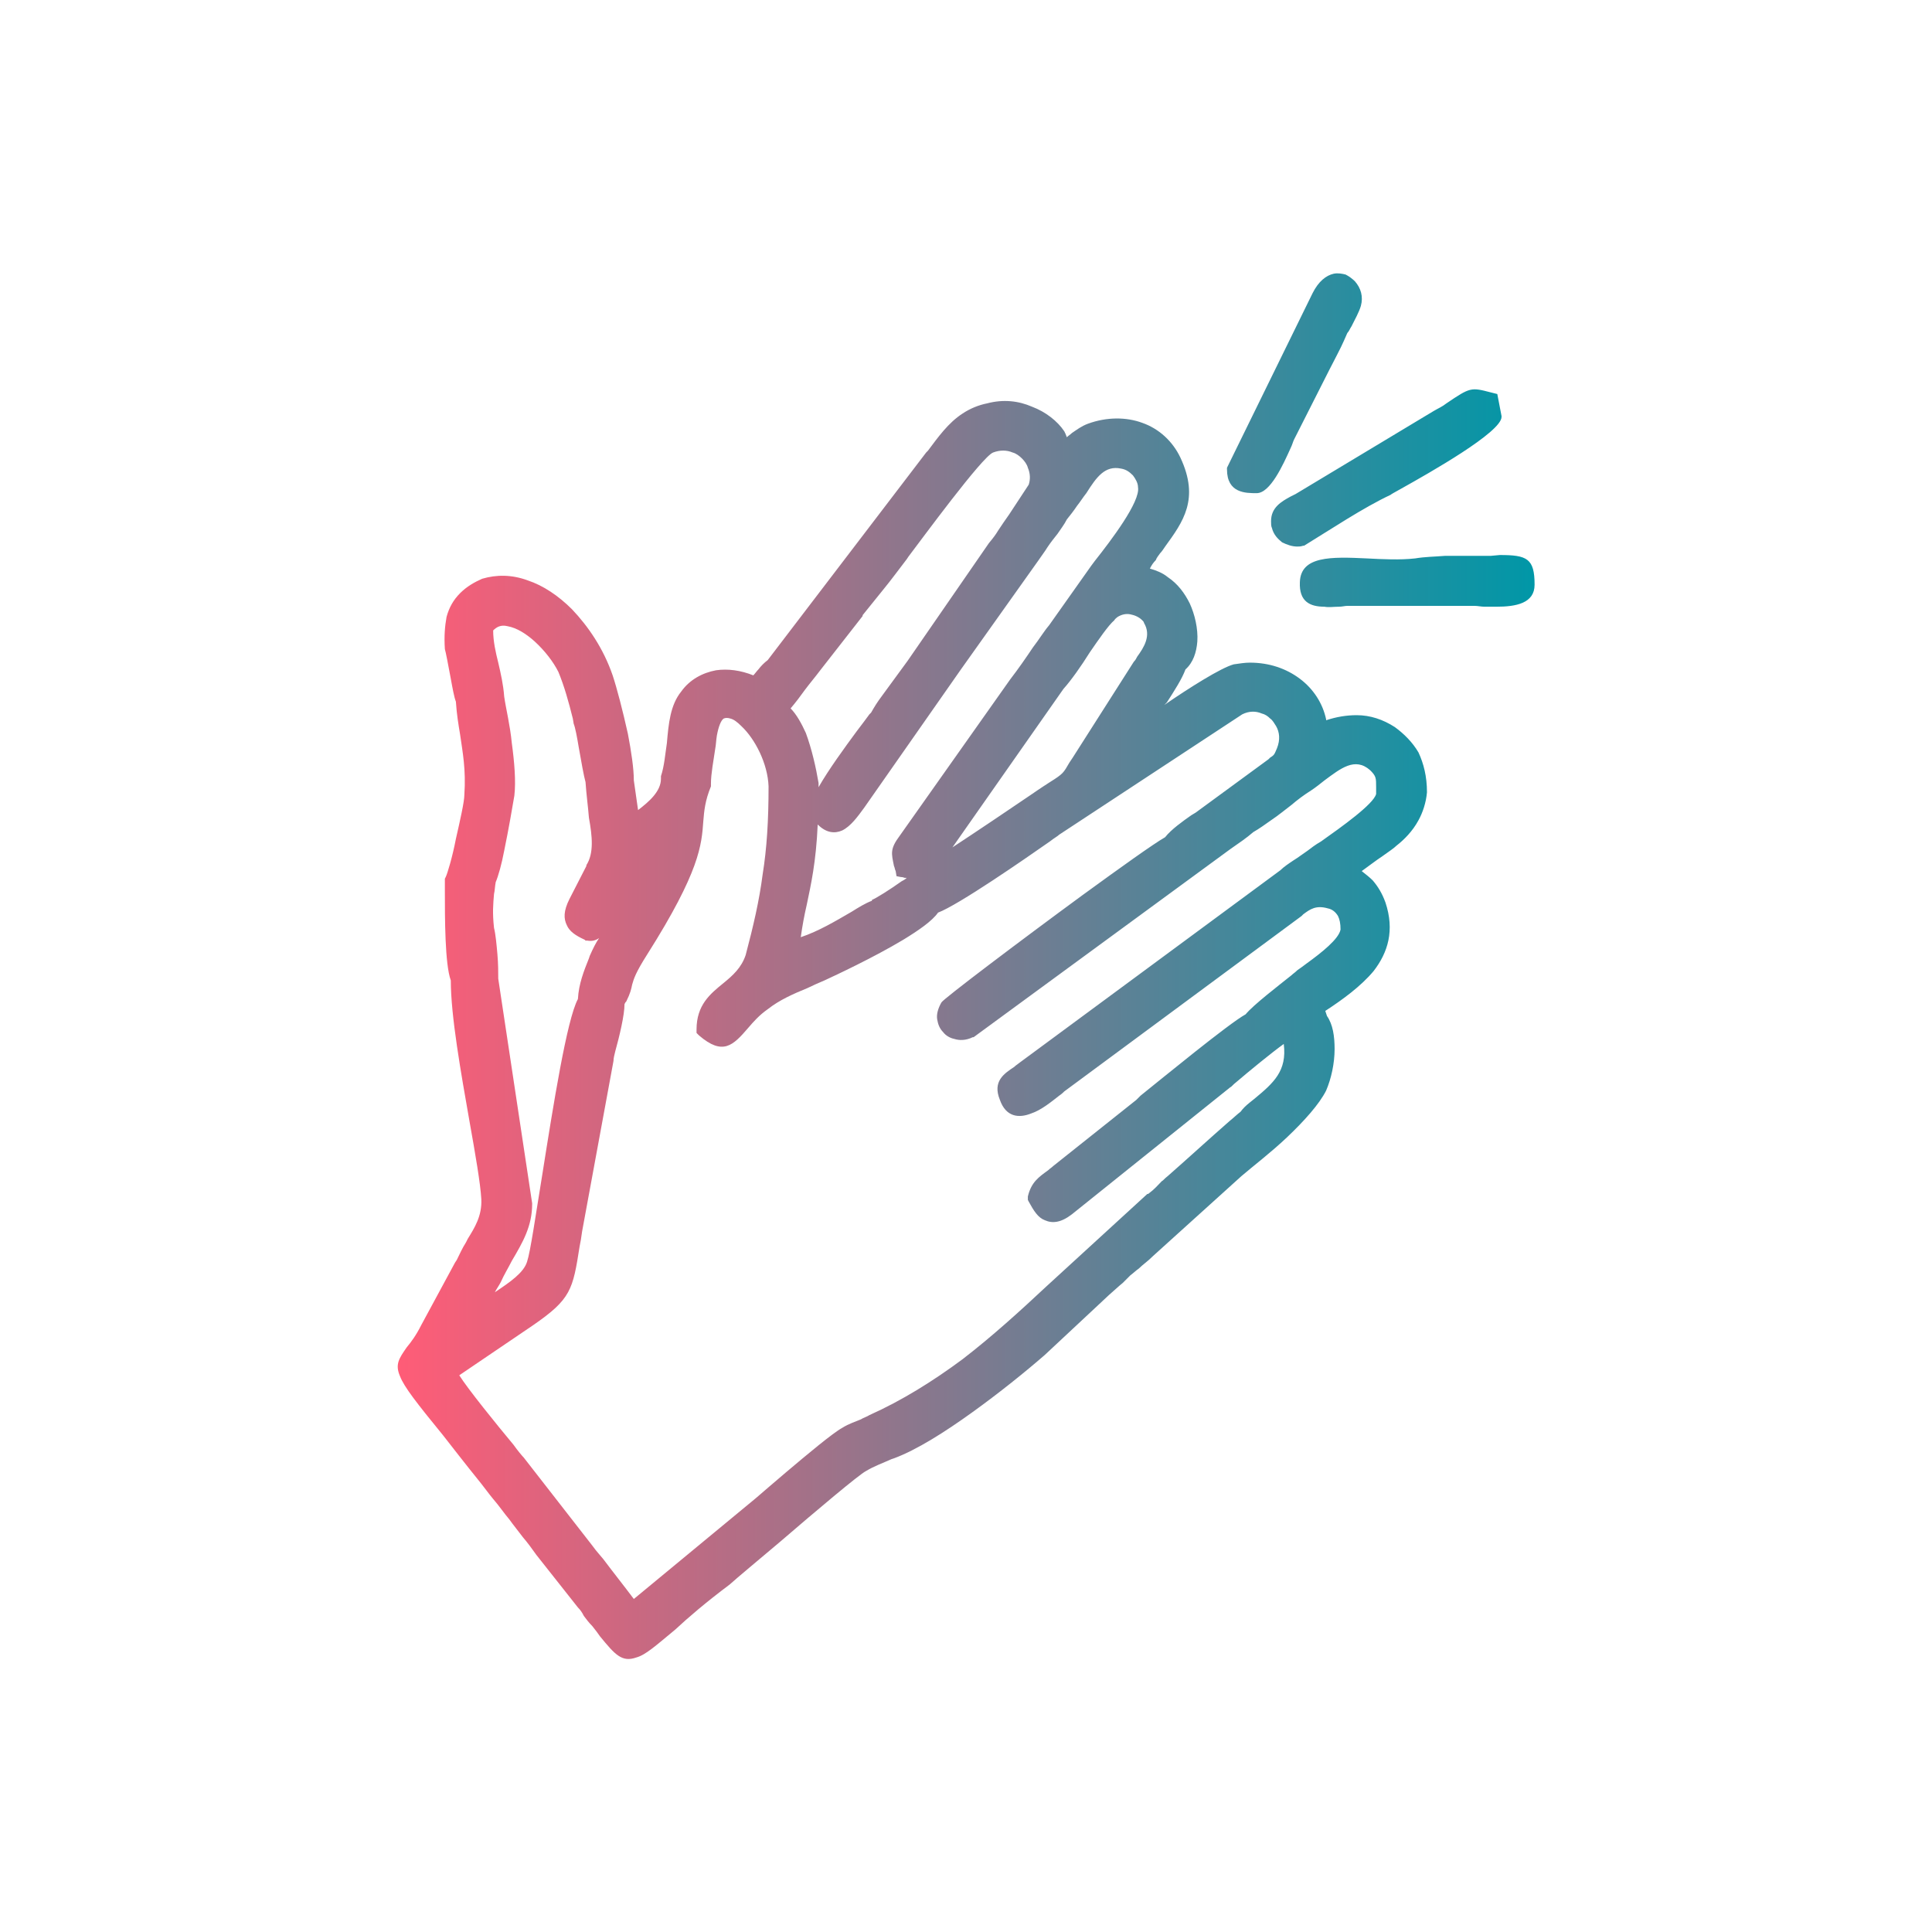
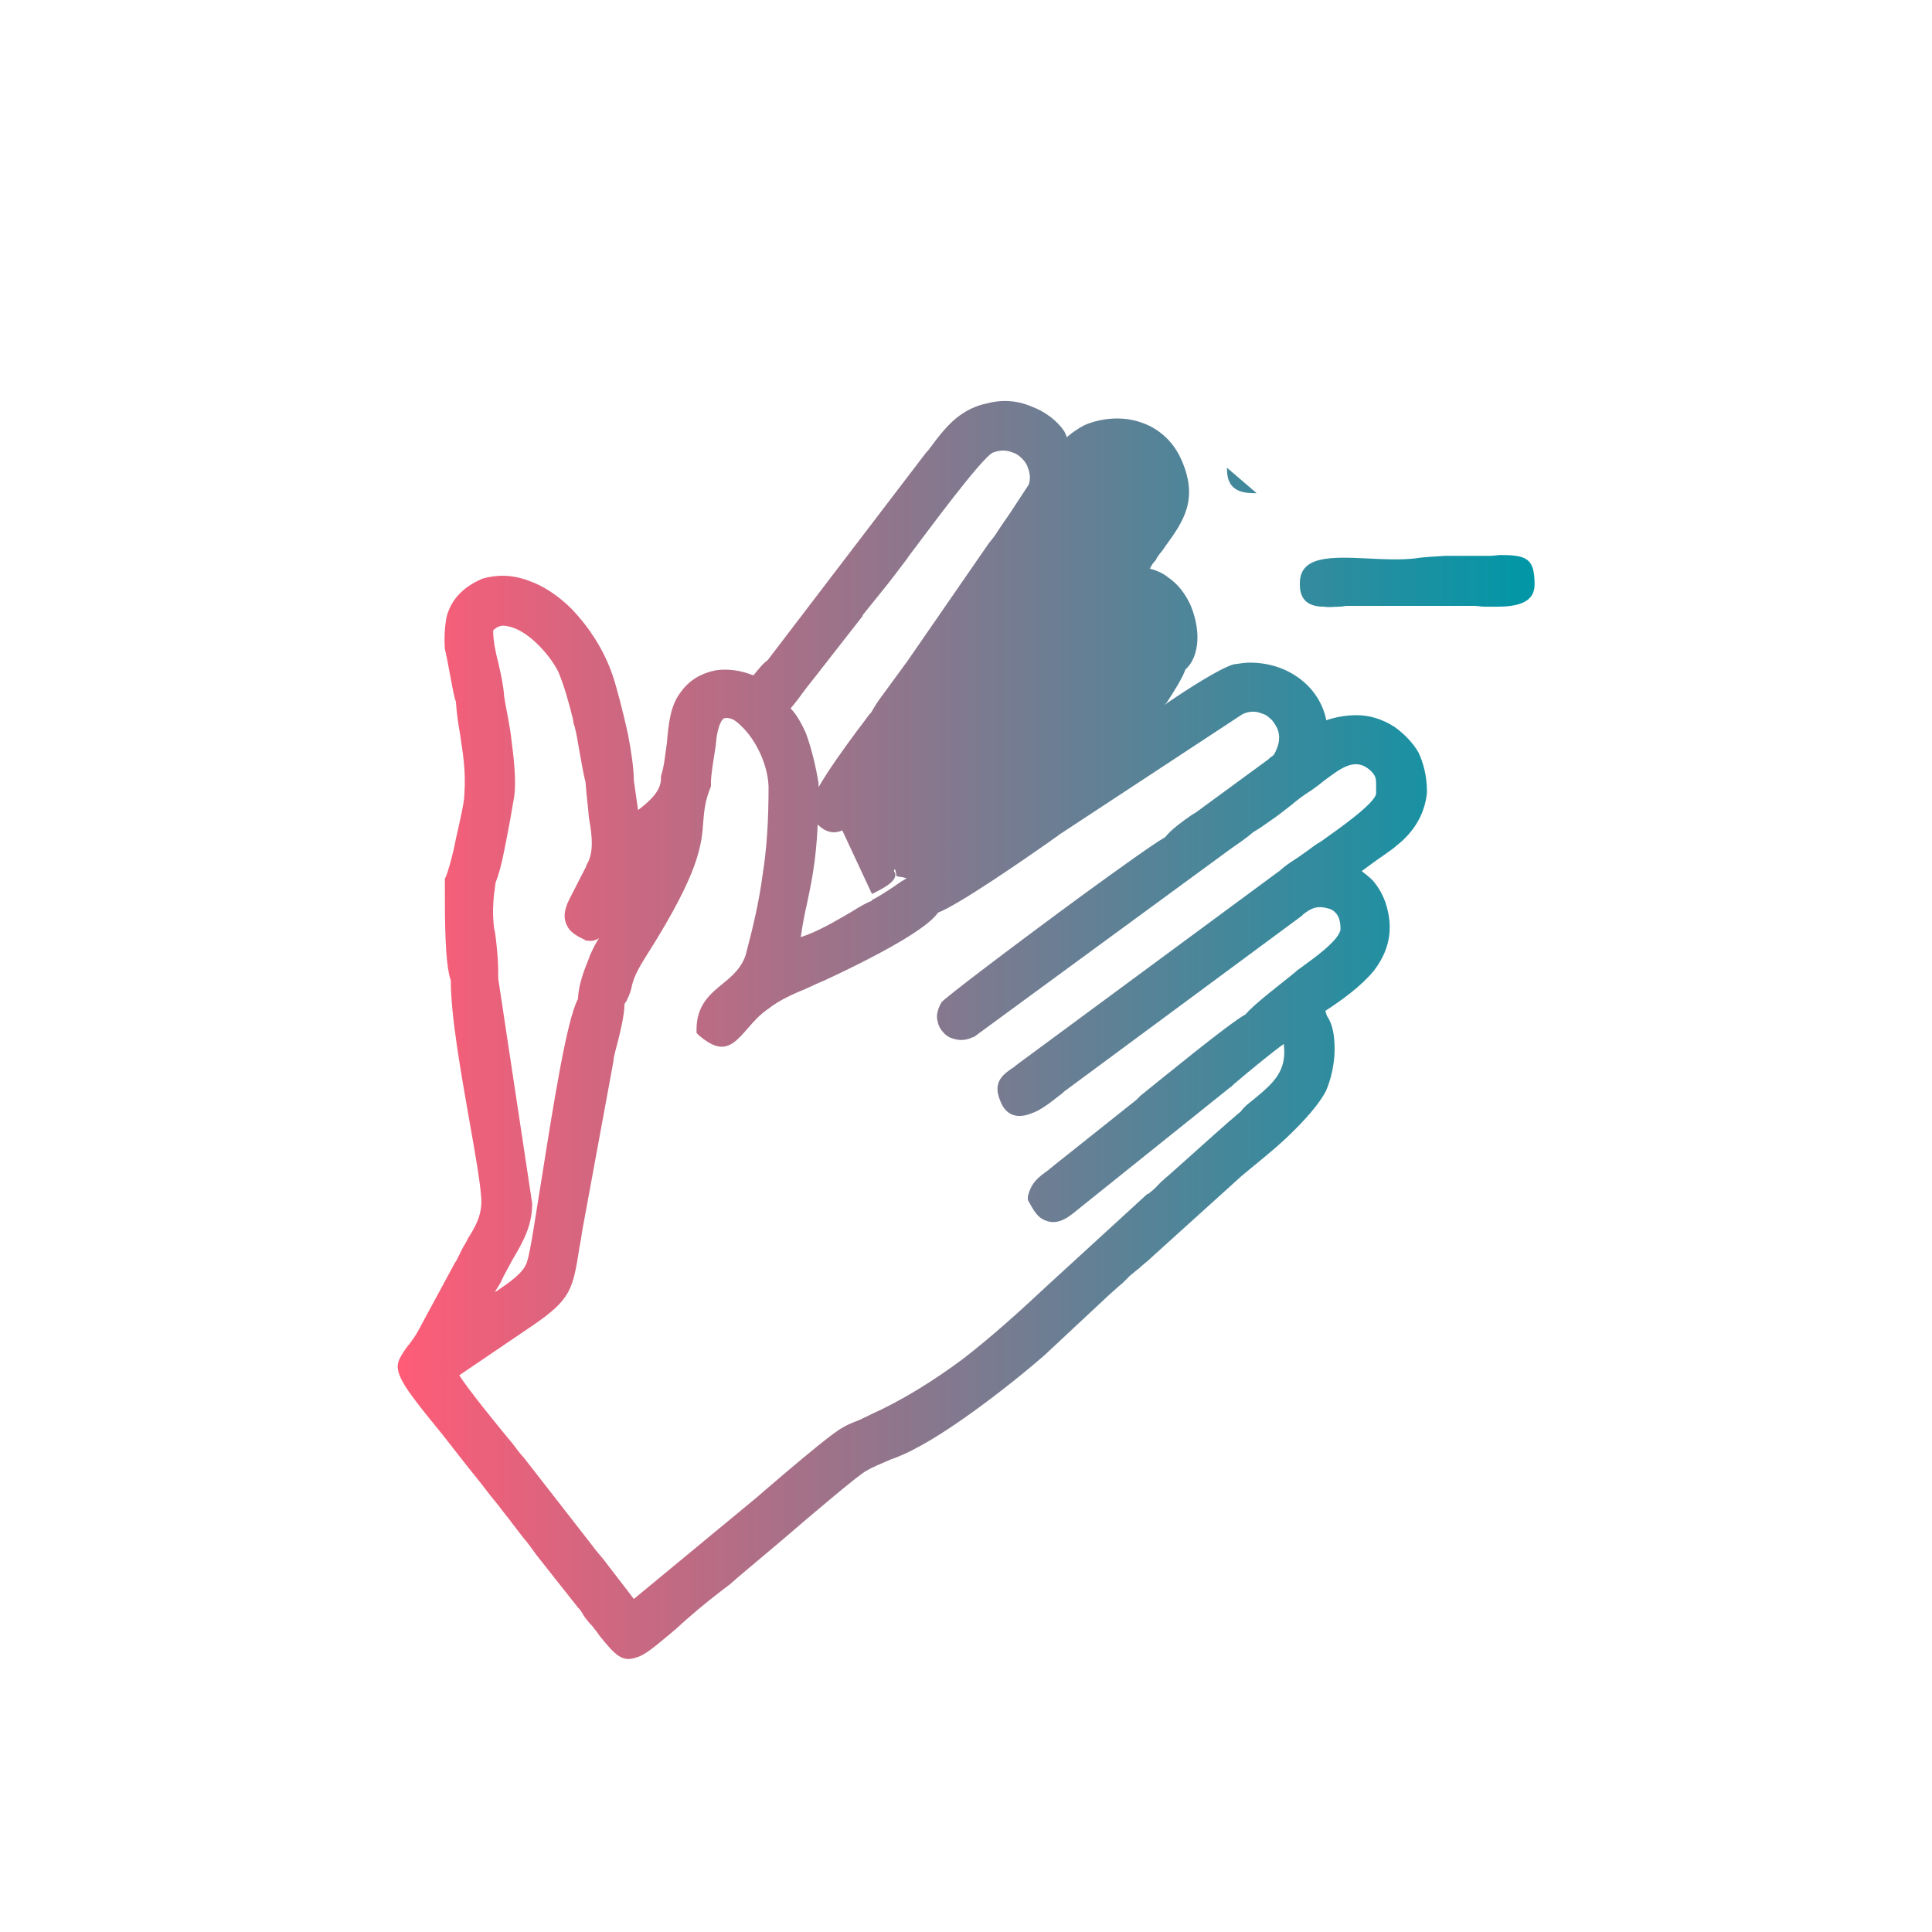
<svg xmlns="http://www.w3.org/2000/svg" xml:space="preserve" width="200px" height="200px" version="1.1" style="shape-rendering:geometricPrecision; text-rendering:geometricPrecision; image-rendering:optimizeQuality; fill-rule:evenodd; clip-rule:evenodd" viewBox="0 0 22.8 22.8">
  <defs>
    <style type="text/css">
   
    .fil0 {fill:none}
    .fil1 {fill:url(#id0)}
   
  </style>
    <linearGradient id="id0" gradientUnits="userSpaceOnUse" x1="4.7" y1="11.4" x2="18.11" y2="11.4">
      <stop offset="0" style="stop-opacity:1; stop-color:#FF5C77" />
      <stop offset="1" style="stop-opacity:1; stop-color:#0097A7" />
    </linearGradient>
  </defs>
  <g id="Camada_x0020_1">
    <rect class="fil0" width="22.8" height="22.8" />
-     <path class="fil1" d="M13.46 12.93c0.25,-0.2 1.04,-0.85 1.24,-0.96 0.09,-0.11 0.39,-0.34 0.54,-0.46 0.02,-0.02 0.04,-0.03 0.07,-0.06 0.03,-0.02 0.07,-0.05 0.11,-0.08 0.18,-0.13 0.38,-0.29 0.4,-0.4 0,-0.07 -0.01,-0.12 -0.03,-0.16 -0.03,-0.05 -0.07,-0.08 -0.12,-0.09 -0.14,-0.04 -0.21,0.01 -0.29,0.07l-0.02 0.02 0 0 -2.8 2.07c-0.01,0.01 -0.03,0.03 -0.06,0.05 -0.09,0.07 -0.21,0.17 -0.33,0.21 -0.15,0.06 -0.3,0.04 -0.37,-0.16 -0.09,-0.22 0.05,-0.31 0.17,-0.39 0.02,-0.02 0.04,-0.03 0.05,-0.04l3.09 -2.28 0 0c0.04,-0.04 0.1,-0.08 0.16,-0.12 0.05,-0.03 0.1,-0.07 0.16,-0.11 0.04,-0.03 0.09,-0.07 0.16,-0.11 0.24,-0.17 0.62,-0.44 0.65,-0.56 0,-0.02 0,-0.05 0,-0.08 0,-0.11 0,-0.13 -0.07,-0.2 -0.18,-0.16 -0.35,-0.02 -0.54,0.12 -0.05,0.04 -0.1,0.08 -0.16,0.12l0 0c-0.08,0.05 -0.16,0.11 -0.23,0.17 -0.08,0.06 -0.15,0.12 -0.24,0.18 -0.07,0.05 -0.14,0.1 -0.21,0.14 -0.08,0.07 -0.17,0.13 -0.27,0.2l-3.03 2.22 -0.01 0c-0.08,0.04 -0.16,0.04 -0.22,0.02 -0.05,-0.01 -0.1,-0.04 -0.13,-0.08 -0.04,-0.04 -0.06,-0.09 -0.07,-0.15 -0.01,-0.06 0.01,-0.13 0.05,-0.2 0.02,-0.04 0.92,-0.72 1.67,-1.27 0.44,-0.32 0.83,-0.6 0.97,-0.68 0.07,-0.09 0.21,-0.19 0.31,-0.26l0.05 -0.03 0 0 0.86 -0.63 0.02 -0.02c0.05,-0.03 0.05,-0.04 0.08,-0.11 0.04,-0.1 0.03,-0.19 -0.01,-0.26 -0.02,-0.03 -0.04,-0.07 -0.07,-0.09 -0.03,-0.03 -0.06,-0.05 -0.1,-0.06 -0.07,-0.03 -0.15,-0.03 -0.23,0.01l-2.16 1.42c-0.02,0.02 -0.06,0.04 -0.11,0.08 -0.3,0.21 -1.08,0.75 -1.32,0.84 -0.07,0.1 -0.23,0.21 -0.41,0.32 -0.35,0.21 -0.8,0.42 -0.93,0.48 -0.07,0.03 -0.14,0.06 -0.2,0.09 -0.17,0.07 -0.33,0.14 -0.47,0.25 -0.1,0.07 -0.17,0.15 -0.23,0.22 -0.18,0.21 -0.3,0.33 -0.58,0.09l-0.03 -0.03 0 -0.04c0,-0.29 0.16,-0.42 0.32,-0.55 0.11,-0.09 0.21,-0.18 0.26,-0.33 0.09,-0.34 0.16,-0.64 0.2,-0.95 0.05,-0.31 0.07,-0.64 0.07,-1.04l0 0c-0.01,-0.27 -0.16,-0.56 -0.32,-0.71 -0.05,-0.05 -0.09,-0.08 -0.13,-0.09 -0.03,-0.01 -0.06,-0.01 -0.08,0 -0.03,0.02 -0.06,0.09 -0.08,0.2 -0.01,0.06 -0.01,0.11 -0.02,0.16 -0.02,0.14 -0.05,0.29 -0.05,0.41l0 0.02 0 0.01c-0.07,0.17 -0.08,0.29 -0.09,0.41 -0.02,0.28 -0.04,0.59 -0.66,1.57 -0.14,0.22 -0.16,0.29 -0.18,0.36 -0.01,0.05 -0.02,0.1 -0.07,0.2l-0.01 0.01 -0.01 0.02c0,0.13 -0.06,0.38 -0.11,0.56 -0.01,0.04 -0.02,0.08 -0.02,0.11l-0.37 2.01 0 0c-0.01,0.08 -0.02,0.13 -0.03,0.18 -0.08,0.51 -0.1,0.62 -0.55,0.93l0 0 -0.87 0.59c0.1,0.16 0.44,0.58 0.64,0.82 0.05,0.07 0.1,0.13 0.12,0.15l0 0 0.81 1.04 0 0c0.05,0.07 0.09,0.11 0.13,0.16 0.12,0.16 0.24,0.31 0.36,0.47l1.44 -1.19c0.08,-0.07 0.21,-0.18 0.35,-0.3 0.26,-0.22 0.56,-0.47 0.67,-0.53 0.08,-0.05 0.15,-0.07 0.22,-0.1 0.03,-0.02 0.07,-0.03 0.1,-0.05 0.38,-0.17 0.75,-0.4 1.1,-0.66 0.35,-0.27 0.68,-0.57 0.99,-0.86l1.19 -1.09 0.01 0c0.08,-0.06 0.11,-0.1 0.16,-0.15 0.02,-0.01 0.03,-0.03 0.07,-0.06 0.25,-0.22 0.49,-0.44 0.73,-0.65 0.05,-0.04 0.09,-0.08 0.13,-0.11 0.03,-0.04 0.06,-0.07 0.11,-0.11l0.05 -0.04c0.23,-0.19 0.39,-0.33 0.35,-0.65 -0.14,0.1 -0.42,0.33 -0.56,0.45 -0.04,0.03 -0.06,0.06 -0.07,0.06l0 0 -1.87 1.5 0 0c-0.13,0.1 -0.23,0.11 -0.32,0.07 -0.08,-0.03 -0.13,-0.11 -0.19,-0.22l-0.01 -0.02 0 -0.04c0.04,-0.17 0.13,-0.23 0.24,-0.31 0.02,-0.02 0.04,-0.03 0.06,-0.05l0 0 0.98 -0.78 0.05 -0.05zm-7.59 -1.67c0.01,0.11 0.01,0.22 0.01,0.29l0.4 2.65 0 0.01c0,0.26 -0.11,0.45 -0.24,0.67 -0.04,0.08 -0.09,0.16 -0.13,0.25 -0.02,0.04 -0.05,0.08 -0.07,0.12 0.18,-0.12 0.34,-0.23 0.38,-0.36 0.04,-0.12 0.1,-0.54 0.18,-1.03 0.13,-0.82 0.29,-1.83 0.42,-2.07 0.01,-0.18 0.07,-0.33 0.13,-0.48l0 0 0.01 -0.03c0.04,-0.09 0.07,-0.15 0.11,-0.21 -0.04,0.03 -0.09,0.04 -0.14,0.03l-0.02 0 -0.01 -0.01c-0.11,-0.05 -0.18,-0.1 -0.21,-0.17 -0.04,-0.08 -0.04,-0.17 0.03,-0.31l0.2 -0.39 0 -0.01c0.09,-0.14 0.07,-0.34 0.03,-0.56 -0.01,-0.13 -0.03,-0.27 -0.04,-0.42 -0.02,-0.07 -0.05,-0.24 -0.08,-0.41 -0.02,-0.12 -0.04,-0.23 -0.06,-0.28l-0.01 -0.06c-0.05,-0.2 -0.1,-0.38 -0.17,-0.55 -0.06,-0.12 -0.16,-0.25 -0.28,-0.36 -0.1,-0.09 -0.21,-0.16 -0.32,-0.18 -0.08,-0.02 -0.13,0.01 -0.17,0.05 0,0.13 0.03,0.26 0.06,0.38 0.03,0.13 0.06,0.26 0.07,0.4 0.02,0.14 0.07,0.34 0.09,0.55 0.03,0.22 0.05,0.45 0.03,0.62 -0.02,0.12 -0.07,0.41 -0.12,0.65 -0.03,0.16 -0.07,0.3 -0.1,0.37 -0.01,0.05 -0.01,0.1 -0.02,0.14 -0.01,0.12 -0.02,0.22 0,0.4 0.02,0.08 0.03,0.2 0.04,0.31zm-0.62 -0.75l0 -0.14 0.01 -0.02c0.02,-0.04 0.08,-0.24 0.12,-0.45 0.05,-0.22 0.1,-0.44 0.1,-0.52 0.02,-0.3 -0.02,-0.5 -0.05,-0.71 -0.02,-0.12 -0.04,-0.24 -0.05,-0.39 -0.02,-0.05 -0.04,-0.16 -0.06,-0.27 -0.03,-0.16 -0.06,-0.32 -0.07,-0.35 -0.01,-0.15 0,-0.27 0.02,-0.38 0.03,-0.11 0.08,-0.2 0.16,-0.28 0.08,-0.08 0.17,-0.13 0.26,-0.17 0.17,-0.05 0.35,-0.05 0.54,0.02 0.18,0.06 0.36,0.18 0.52,0.34 0.19,0.2 0.37,0.46 0.48,0.78 0.05,0.15 0.12,0.42 0.18,0.69 0.04,0.21 0.07,0.41 0.07,0.55l0.05 0.35c0.13,-0.1 0.27,-0.22 0.27,-0.37l0 -0.02 0 -0.01c0.04,-0.12 0.05,-0.26 0.07,-0.39 0.02,-0.23 0.04,-0.45 0.17,-0.61 0.1,-0.14 0.25,-0.22 0.41,-0.25 0.14,-0.02 0.29,0 0.44,0.06 0.02,-0.02 0.04,-0.05 0.06,-0.07 0.03,-0.04 0.07,-0.08 0.11,-0.11l1.87 -2.45 0.02 -0.02c0.12,-0.16 0.24,-0.33 0.41,-0.44 0.09,-0.06 0.19,-0.1 0.29,-0.12 0.19,-0.05 0.37,-0.03 0.53,0.04 0.16,0.06 0.3,0.17 0.38,0.29 0.01,0.02 0.02,0.04 0.03,0.07 0.02,-0.02 0.04,-0.03 0.06,-0.05 0.06,-0.04 0.11,-0.08 0.19,-0.11 0.22,-0.08 0.45,-0.08 0.64,-0.01 0.2,0.07 0.36,0.22 0.45,0.41 0.23,0.49 0.03,0.76 -0.18,1.05 -0.02,0.03 -0.04,0.06 -0.06,0.08 -0.02,0.03 -0.04,0.05 -0.05,0.08 -0.03,0.03 -0.05,0.06 -0.07,0.1 0.07,0.02 0.15,0.05 0.21,0.1 0.12,0.08 0.2,0.19 0.26,0.31 0.06,0.13 0.1,0.3 0.09,0.45 -0.01,0.13 -0.05,0.25 -0.14,0.33 -0.04,0.11 -0.13,0.25 -0.22,0.39l-0.03 0.03c0.29,-0.2 0.67,-0.44 0.82,-0.48 0.07,-0.01 0.13,-0.02 0.19,-0.02 0.23,0 0.43,0.07 0.59,0.19 0.16,0.12 0.27,0.29 0.31,0.48l0 0.01c0.12,-0.04 0.24,-0.06 0.36,-0.06 0.16,0 0.31,0.05 0.45,0.14 0.11,0.08 0.21,0.18 0.28,0.3 0.06,0.13 0.1,0.28 0.1,0.47l0 0c-0.01,0.12 -0.05,0.24 -0.1,0.33 -0.07,0.13 -0.17,0.23 -0.26,0.3 -0.03,0.03 -0.09,0.07 -0.16,0.12 -0.09,0.06 -0.18,0.13 -0.25,0.18 0.05,0.04 0.09,0.07 0.13,0.11 0.06,0.07 0.11,0.15 0.15,0.26 0.11,0.33 0.03,0.59 -0.14,0.81 -0.15,0.18 -0.37,0.34 -0.57,0.47l0.02 0.06c0.07,0.1 0.09,0.24 0.09,0.39 0,0.17 -0.04,0.35 -0.1,0.49 -0.08,0.16 -0.26,0.36 -0.46,0.55 -0.19,0.18 -0.4,0.34 -0.54,0.46l-1.04 0.94c-0.07,0.07 -0.12,0.1 -0.17,0.15 -0.03,0.02 -0.06,0.05 -0.1,0.08 -0.03,0.03 -0.06,0.06 -0.09,0.09 -0.05,0.04 -0.09,0.08 -0.16,0.14l-0.76 0.71c-0.23,0.2 -0.54,0.45 -0.86,0.68 -0.32,0.23 -0.65,0.44 -0.92,0.54l-0.03 0.01c-0.11,0.05 -0.2,0.08 -0.3,0.14 -0.08,0.04 -0.59,0.47 -1.02,0.84 -0.26,0.22 -0.49,0.41 -0.59,0.5 -0.28,0.21 -0.49,0.39 -0.64,0.53 -0.23,0.19 -0.35,0.3 -0.46,0.33 -0.17,0.06 -0.25,-0.03 -0.43,-0.25 -0.02,-0.03 -0.05,-0.07 -0.09,-0.12 -0.04,-0.04 -0.07,-0.08 -0.1,-0.12 -0.02,-0.04 -0.04,-0.07 -0.07,-0.1l-0.49 -0.62c-0.05,-0.07 -0.1,-0.14 -0.16,-0.21 -0.06,-0.08 -0.11,-0.14 -0.16,-0.21 -0.06,-0.07 -0.12,-0.16 -0.19,-0.24 -0.05,-0.06 -0.1,-0.13 -0.14,-0.18 -0.21,-0.26 -0.34,-0.43 -0.45,-0.57 -0.31,-0.38 -0.46,-0.57 -0.51,-0.7 -0.06,-0.14 -0.01,-0.21 0.08,-0.34 0.05,-0.06 0.11,-0.14 0.17,-0.26l0.4 -0.74 0.02 -0.03c0.04,-0.08 0.06,-0.13 0.11,-0.21l0.02 -0.04c0,0 0,0.01 0,0l0 0c0.08,-0.13 0.17,-0.27 0.16,-0.47 -0.01,-0.18 -0.07,-0.53 -0.14,-0.92 -0.1,-0.57 -0.22,-1.24 -0.22,-1.66 -0.07,-0.19 -0.07,-0.74 -0.07,-1.06zm5.16 -2.3l0 0 0.3 -0.41 0.96 -1.39c0.05,-0.06 0.08,-0.1 0.11,-0.15l0 0c0.04,-0.06 0.08,-0.12 0.13,-0.19l0.23 -0.35c0.02,-0.06 0.02,-0.13 -0.01,-0.2 -0.01,-0.04 -0.04,-0.08 -0.07,-0.11 -0.03,-0.03 -0.07,-0.06 -0.11,-0.07 -0.07,-0.03 -0.15,-0.03 -0.23,0 -0.13,0.05 -0.84,1.02 -1,1.23l-0.02 0.03c-0.1,0.13 -0.18,0.24 -0.27,0.35 -0.08,0.1 -0.17,0.21 -0.25,0.31l0 0.01 -0.5 0.64c-0.06,0.08 -0.12,0.15 -0.18,0.23 -0.05,0.07 -0.11,0.15 -0.17,0.22 0.07,0.07 0.13,0.18 0.18,0.29 0.07,0.19 0.12,0.41 0.15,0.59l0 0.01 0 0.04c0.12,-0.21 0.31,-0.47 0.45,-0.66 0.07,-0.09 0.12,-0.16 0.15,-0.2l0.02 -0.02c0.04,-0.07 0.07,-0.12 0.13,-0.2zm-0.47 1.59c-0.09,0.04 -0.19,0.03 -0.29,-0.07 -0.02,0.45 -0.08,0.71 -0.13,0.95 -0.03,0.13 -0.05,0.24 -0.07,0.38 0.21,-0.07 0.41,-0.19 0.6,-0.3 0.08,-0.05 0.16,-0.1 0.24,-0.13l0 -0.01c0.05,-0.02 0.21,-0.12 0.35,-0.22 0.02,-0.01 0.04,-0.02 0.06,-0.04l-0.02 0c-0.01,0 -0.02,-0.01 -0.05,-0.01l-0.05 -0.01 -0.01 -0.06c-0.01,-0.02 -0.01,-0.04 -0.02,-0.06 -0.03,-0.15 -0.05,-0.2 0.07,-0.36l1.3 -1.84c0.1,-0.13 0.19,-0.26 0.27,-0.38 0.07,-0.09 0.13,-0.19 0.19,-0.26l0.46 -0.65c0.02,-0.03 0.05,-0.07 0.08,-0.11 0.19,-0.24 0.54,-0.7 0.51,-0.87 0,-0.05 -0.03,-0.1 -0.06,-0.14 -0.04,-0.04 -0.08,-0.07 -0.14,-0.08 -0.19,-0.04 -0.29,0.1 -0.41,0.29 -0.04,0.05 -0.07,0.1 -0.11,0.15 -0.04,0.06 -0.08,0.11 -0.12,0.16 -0.03,0.06 -0.07,0.11 -0.11,0.17 -0.04,0.05 -0.08,0.1 -0.12,0.16 -0.03,0.05 -0.07,0.1 -0.11,0.16l-0.91 1.28 -1.14 1.63 0 0c-0.08,0.11 -0.16,0.22 -0.26,0.27zm7.76 -3.25c0.32,0 0.41,0.04 0.41,0.35 0,0.22 -0.22,0.26 -0.45,0.26 -0.04,0 -0.09,0 -0.14,0 -0.04,0 -0.08,-0.01 -0.12,-0.01l-1.5 0c-0.03,0 -0.06,0.01 -0.1,0.01 -0.06,0 -0.12,0.01 -0.17,0 -0.17,0 -0.3,-0.06 -0.29,-0.29 0.01,-0.31 0.37,-0.3 0.79,-0.28 0.19,0.01 0.39,0.02 0.57,0 0.12,-0.02 0.23,-0.02 0.35,-0.03 0.12,0 0.25,0 0.39,0 0.05,0 0.1,0 0.15,0l0.11 -0.01zm-2.87 -0.73c-0.13,0 -0.35,0 -0.35,-0.28l0 -0.02 1.01 -2.06 0 0c0.07,-0.14 0.16,-0.21 0.25,-0.23 0.05,-0.01 0.1,0 0.14,0.01 0.04,0.02 0.08,0.05 0.11,0.08 0.07,0.08 0.1,0.18 0.07,0.29 -0.02,0.07 -0.07,0.16 -0.11,0.24 -0.02,0.03 -0.03,0.06 -0.05,0.08 -0.07,0.16 -0.06,0.14 -0.21,0.43l0 0 -0.42 0.83c-0.01,0.02 -0.02,0.06 -0.04,0.1 -0.09,0.2 -0.24,0.53 -0.4,0.53l0 0zm-2.28 2.31l-1.31 1.87c0.29,-0.19 0.69,-0.46 0.94,-0.63 0.1,-0.07 0.18,-0.12 0.21,-0.14l0 0c0.16,-0.1 0.16,-0.11 0.23,-0.23l0.04 -0.06 0 0 0.72 -1.13c0.02,-0.02 0.03,-0.04 0.04,-0.06 0.08,-0.11 0.17,-0.25 0.08,-0.4 0,-0.01 -0.01,-0.02 -0.02,-0.03 -0.04,-0.04 -0.09,-0.06 -0.14,-0.07 -0.05,-0.01 -0.1,0 -0.15,0.03 -0.01,0.01 -0.03,0.02 -0.04,0.04 -0.07,0.06 -0.18,0.22 -0.29,0.38 -0.1,0.16 -0.22,0.33 -0.31,0.43zm2.46 -1.9c-0.01,-0.02 -0.01,-0.05 -0.01,-0.08 0,-0.16 0.12,-0.23 0.23,-0.29 0.02,-0.01 0.04,-0.02 0.06,-0.03l1.48 -0.89c0.05,-0.03 0.1,-0.06 0.15,-0.09 0.05,-0.03 0.1,-0.05 0.15,-0.09 0.28,-0.19 0.29,-0.19 0.52,-0.13l0.08 0.02 0.05 0.26 0 0.01c0,0.18 -0.85,0.66 -1.19,0.85 -0.07,0.04 -0.11,0.06 -0.12,0.07 -0.32,0.15 -0.71,0.41 -1.02,0.6l-0.01 0c-0.03,0.01 -0.05,0.01 -0.07,0.01 -0.06,0 -0.12,-0.02 -0.18,-0.05 -0.05,-0.04 -0.1,-0.09 -0.12,-0.17z" />
+     <path class="fil1" d="M13.46 12.93c0.25,-0.2 1.04,-0.85 1.24,-0.96 0.09,-0.11 0.39,-0.34 0.54,-0.46 0.02,-0.02 0.04,-0.03 0.07,-0.06 0.03,-0.02 0.07,-0.05 0.11,-0.08 0.18,-0.13 0.38,-0.29 0.4,-0.4 0,-0.07 -0.01,-0.12 -0.03,-0.16 -0.03,-0.05 -0.07,-0.08 -0.12,-0.09 -0.14,-0.04 -0.21,0.01 -0.29,0.07l-0.02 0.02 0 0 -2.8 2.07c-0.01,0.01 -0.03,0.03 -0.06,0.05 -0.09,0.07 -0.21,0.17 -0.33,0.21 -0.15,0.06 -0.3,0.04 -0.37,-0.16 -0.09,-0.22 0.05,-0.31 0.17,-0.39 0.02,-0.02 0.04,-0.03 0.05,-0.04l3.09 -2.28 0 0c0.04,-0.04 0.1,-0.08 0.16,-0.12 0.05,-0.03 0.1,-0.07 0.16,-0.11 0.04,-0.03 0.09,-0.07 0.16,-0.11 0.24,-0.17 0.62,-0.44 0.65,-0.56 0,-0.02 0,-0.05 0,-0.08 0,-0.11 0,-0.13 -0.07,-0.2 -0.18,-0.16 -0.35,-0.02 -0.54,0.12 -0.05,0.04 -0.1,0.08 -0.16,0.12l0 0c-0.08,0.05 -0.16,0.11 -0.23,0.17 -0.08,0.06 -0.15,0.12 -0.24,0.18 -0.07,0.05 -0.14,0.1 -0.21,0.14 -0.08,0.07 -0.17,0.13 -0.27,0.2l-3.03 2.22 -0.01 0c-0.08,0.04 -0.16,0.04 -0.22,0.02 -0.05,-0.01 -0.1,-0.04 -0.13,-0.08 -0.04,-0.04 -0.06,-0.09 -0.07,-0.15 -0.01,-0.06 0.01,-0.13 0.05,-0.2 0.02,-0.04 0.92,-0.72 1.67,-1.27 0.44,-0.32 0.83,-0.6 0.97,-0.68 0.07,-0.09 0.21,-0.19 0.31,-0.26l0.05 -0.03 0 0 0.86 -0.63 0.02 -0.02c0.05,-0.03 0.05,-0.04 0.08,-0.11 0.04,-0.1 0.03,-0.19 -0.01,-0.26 -0.02,-0.03 -0.04,-0.07 -0.07,-0.09 -0.03,-0.03 -0.06,-0.05 -0.1,-0.06 -0.07,-0.03 -0.15,-0.03 -0.23,0.01l-2.16 1.42c-0.02,0.02 -0.06,0.04 -0.11,0.08 -0.3,0.21 -1.08,0.75 -1.32,0.84 -0.07,0.1 -0.23,0.21 -0.41,0.32 -0.35,0.21 -0.8,0.42 -0.93,0.48 -0.07,0.03 -0.14,0.06 -0.2,0.09 -0.17,0.07 -0.33,0.14 -0.47,0.25 -0.1,0.07 -0.17,0.15 -0.23,0.22 -0.18,0.21 -0.3,0.33 -0.58,0.09l-0.03 -0.03 0 -0.04c0,-0.29 0.16,-0.42 0.32,-0.55 0.11,-0.09 0.21,-0.18 0.26,-0.33 0.09,-0.34 0.16,-0.64 0.2,-0.95 0.05,-0.31 0.07,-0.64 0.07,-1.04l0 0c-0.01,-0.27 -0.16,-0.56 -0.32,-0.71 -0.05,-0.05 -0.09,-0.08 -0.13,-0.09 -0.03,-0.01 -0.06,-0.01 -0.08,0 -0.03,0.02 -0.06,0.09 -0.08,0.2 -0.01,0.06 -0.01,0.11 -0.02,0.16 -0.02,0.14 -0.05,0.29 -0.05,0.41l0 0.02 0 0.01c-0.07,0.17 -0.08,0.29 -0.09,0.41 -0.02,0.28 -0.04,0.59 -0.66,1.57 -0.14,0.22 -0.16,0.29 -0.18,0.36 -0.01,0.05 -0.02,0.1 -0.07,0.2l-0.01 0.01 -0.01 0.02c0,0.13 -0.06,0.38 -0.11,0.56 -0.01,0.04 -0.02,0.08 -0.02,0.11l-0.37 2.01 0 0c-0.01,0.08 -0.02,0.13 -0.03,0.18 -0.08,0.51 -0.1,0.62 -0.55,0.93l0 0 -0.87 0.59c0.1,0.16 0.44,0.58 0.64,0.82 0.05,0.07 0.1,0.13 0.12,0.15l0 0 0.81 1.04 0 0c0.05,0.07 0.09,0.11 0.13,0.16 0.12,0.16 0.24,0.31 0.36,0.47l1.44 -1.19c0.08,-0.07 0.21,-0.18 0.35,-0.3 0.26,-0.22 0.56,-0.47 0.67,-0.53 0.08,-0.05 0.15,-0.07 0.22,-0.1 0.03,-0.02 0.07,-0.03 0.1,-0.05 0.38,-0.17 0.75,-0.4 1.1,-0.66 0.35,-0.27 0.68,-0.57 0.99,-0.86l1.19 -1.09 0.01 0c0.08,-0.06 0.11,-0.1 0.16,-0.15 0.02,-0.01 0.03,-0.03 0.07,-0.06 0.25,-0.22 0.49,-0.44 0.73,-0.65 0.05,-0.04 0.09,-0.08 0.13,-0.11 0.03,-0.04 0.06,-0.07 0.11,-0.11l0.05 -0.04c0.23,-0.19 0.39,-0.33 0.35,-0.65 -0.14,0.1 -0.42,0.33 -0.56,0.45 -0.04,0.03 -0.06,0.06 -0.07,0.06l0 0 -1.87 1.5 0 0c-0.13,0.1 -0.23,0.11 -0.32,0.07 -0.08,-0.03 -0.13,-0.11 -0.19,-0.22l-0.01 -0.02 0 -0.04c0.04,-0.17 0.13,-0.23 0.24,-0.31 0.02,-0.02 0.04,-0.03 0.06,-0.05l0 0 0.98 -0.78 0.05 -0.05zm-7.59 -1.67c0.01,0.11 0.01,0.22 0.01,0.29l0.4 2.65 0 0.01c0,0.26 -0.11,0.45 -0.24,0.67 -0.04,0.08 -0.09,0.16 -0.13,0.25 -0.02,0.04 -0.05,0.08 -0.07,0.12 0.18,-0.12 0.34,-0.23 0.38,-0.36 0.04,-0.12 0.1,-0.54 0.18,-1.03 0.13,-0.82 0.29,-1.83 0.42,-2.07 0.01,-0.18 0.07,-0.33 0.13,-0.48l0 0 0.01 -0.03c0.04,-0.09 0.07,-0.15 0.11,-0.21 -0.04,0.03 -0.09,0.04 -0.14,0.03l-0.02 0 -0.01 -0.01c-0.11,-0.05 -0.18,-0.1 -0.21,-0.17 -0.04,-0.08 -0.04,-0.17 0.03,-0.31l0.2 -0.39 0 -0.01c0.09,-0.14 0.07,-0.34 0.03,-0.56 -0.01,-0.13 -0.03,-0.27 -0.04,-0.42 -0.02,-0.07 -0.05,-0.24 -0.08,-0.41 -0.02,-0.12 -0.04,-0.23 -0.06,-0.28l-0.01 -0.06c-0.05,-0.2 -0.1,-0.38 -0.17,-0.55 -0.06,-0.12 -0.16,-0.25 -0.28,-0.36 -0.1,-0.09 -0.21,-0.16 -0.32,-0.18 -0.08,-0.02 -0.13,0.01 -0.17,0.05 0,0.13 0.03,0.26 0.06,0.38 0.03,0.13 0.06,0.26 0.07,0.4 0.02,0.14 0.07,0.34 0.09,0.55 0.03,0.22 0.05,0.45 0.03,0.62 -0.02,0.12 -0.07,0.41 -0.12,0.65 -0.03,0.16 -0.07,0.3 -0.1,0.37 -0.01,0.05 -0.01,0.1 -0.02,0.14 -0.01,0.12 -0.02,0.22 0,0.4 0.02,0.08 0.03,0.2 0.04,0.31zm-0.62 -0.75l0 -0.14 0.01 -0.02c0.02,-0.04 0.08,-0.24 0.12,-0.45 0.05,-0.22 0.1,-0.44 0.1,-0.52 0.02,-0.3 -0.02,-0.5 -0.05,-0.71 -0.02,-0.12 -0.04,-0.24 -0.05,-0.39 -0.02,-0.05 -0.04,-0.16 -0.06,-0.27 -0.03,-0.16 -0.06,-0.32 -0.07,-0.35 -0.01,-0.15 0,-0.27 0.02,-0.38 0.03,-0.11 0.08,-0.2 0.16,-0.28 0.08,-0.08 0.17,-0.13 0.26,-0.17 0.17,-0.05 0.35,-0.05 0.54,0.02 0.18,0.06 0.36,0.18 0.52,0.34 0.19,0.2 0.37,0.46 0.48,0.78 0.05,0.15 0.12,0.42 0.18,0.69 0.04,0.21 0.07,0.41 0.07,0.55l0.05 0.35c0.13,-0.1 0.27,-0.22 0.27,-0.37l0 -0.02 0 -0.01c0.04,-0.12 0.05,-0.26 0.07,-0.39 0.02,-0.23 0.04,-0.45 0.17,-0.61 0.1,-0.14 0.25,-0.22 0.41,-0.25 0.14,-0.02 0.29,0 0.44,0.06 0.02,-0.02 0.04,-0.05 0.06,-0.07 0.03,-0.04 0.07,-0.08 0.11,-0.11l1.87 -2.45 0.02 -0.02c0.12,-0.16 0.24,-0.33 0.41,-0.44 0.09,-0.06 0.19,-0.1 0.29,-0.12 0.19,-0.05 0.37,-0.03 0.53,0.04 0.16,0.06 0.3,0.17 0.38,0.29 0.01,0.02 0.02,0.04 0.03,0.07 0.02,-0.02 0.04,-0.03 0.06,-0.05 0.06,-0.04 0.11,-0.08 0.19,-0.11 0.22,-0.08 0.45,-0.08 0.64,-0.01 0.2,0.07 0.36,0.22 0.45,0.41 0.23,0.49 0.03,0.76 -0.18,1.05 -0.02,0.03 -0.04,0.06 -0.06,0.08 -0.02,0.03 -0.04,0.05 -0.05,0.08 -0.03,0.03 -0.05,0.06 -0.07,0.1 0.07,0.02 0.15,0.05 0.21,0.1 0.12,0.08 0.2,0.19 0.26,0.31 0.06,0.13 0.1,0.3 0.09,0.45 -0.01,0.13 -0.05,0.25 -0.14,0.33 -0.04,0.11 -0.13,0.25 -0.22,0.39l-0.03 0.03c0.29,-0.2 0.67,-0.44 0.82,-0.48 0.07,-0.01 0.13,-0.02 0.19,-0.02 0.23,0 0.43,0.07 0.59,0.19 0.16,0.12 0.27,0.29 0.31,0.48l0 0.01c0.12,-0.04 0.24,-0.06 0.36,-0.06 0.16,0 0.31,0.05 0.45,0.14 0.11,0.08 0.21,0.18 0.28,0.3 0.06,0.13 0.1,0.28 0.1,0.47l0 0c-0.01,0.12 -0.05,0.24 -0.1,0.33 -0.07,0.13 -0.17,0.23 -0.26,0.3 -0.03,0.03 -0.09,0.07 -0.16,0.12 -0.09,0.06 -0.18,0.13 -0.25,0.18 0.05,0.04 0.09,0.07 0.13,0.11 0.06,0.07 0.11,0.15 0.15,0.26 0.11,0.33 0.03,0.59 -0.14,0.81 -0.15,0.18 -0.37,0.34 -0.57,0.47l0.02 0.06c0.07,0.1 0.09,0.24 0.09,0.39 0,0.17 -0.04,0.35 -0.1,0.49 -0.08,0.16 -0.26,0.36 -0.46,0.55 -0.19,0.18 -0.4,0.34 -0.54,0.46l-1.04 0.94c-0.07,0.07 -0.12,0.1 -0.17,0.15 -0.03,0.02 -0.06,0.05 -0.1,0.08 -0.03,0.03 -0.06,0.06 -0.09,0.09 -0.05,0.04 -0.09,0.08 -0.16,0.14l-0.76 0.71c-0.23,0.2 -0.54,0.45 -0.86,0.68 -0.32,0.23 -0.65,0.44 -0.92,0.54l-0.03 0.01c-0.11,0.05 -0.2,0.08 -0.3,0.14 -0.08,0.04 -0.59,0.47 -1.02,0.84 -0.26,0.22 -0.49,0.41 -0.59,0.5 -0.28,0.21 -0.49,0.39 -0.64,0.53 -0.23,0.19 -0.35,0.3 -0.46,0.33 -0.17,0.06 -0.25,-0.03 -0.43,-0.25 -0.02,-0.03 -0.05,-0.07 -0.09,-0.12 -0.04,-0.04 -0.07,-0.08 -0.1,-0.12 -0.02,-0.04 -0.04,-0.07 -0.07,-0.1l-0.49 -0.62c-0.05,-0.07 -0.1,-0.14 -0.16,-0.21 -0.06,-0.08 -0.11,-0.14 -0.16,-0.21 -0.06,-0.07 -0.12,-0.16 -0.19,-0.24 -0.05,-0.06 -0.1,-0.13 -0.14,-0.18 -0.21,-0.26 -0.34,-0.43 -0.45,-0.57 -0.31,-0.38 -0.46,-0.57 -0.51,-0.7 -0.06,-0.14 -0.01,-0.21 0.08,-0.34 0.05,-0.06 0.11,-0.14 0.17,-0.26l0.4 -0.74 0.02 -0.03c0.04,-0.08 0.06,-0.13 0.11,-0.21l0.02 -0.04c0,0 0,0.01 0,0l0 0c0.08,-0.13 0.17,-0.27 0.16,-0.47 -0.01,-0.18 -0.07,-0.53 -0.14,-0.92 -0.1,-0.57 -0.22,-1.24 -0.22,-1.66 -0.07,-0.19 -0.07,-0.74 -0.07,-1.06zm5.16 -2.3l0 0 0.3 -0.41 0.96 -1.39c0.05,-0.06 0.08,-0.1 0.11,-0.15l0 0c0.04,-0.06 0.08,-0.12 0.13,-0.19l0.23 -0.35c0.02,-0.06 0.02,-0.13 -0.01,-0.2 -0.01,-0.04 -0.04,-0.08 -0.07,-0.11 -0.03,-0.03 -0.07,-0.06 -0.11,-0.07 -0.07,-0.03 -0.15,-0.03 -0.23,0 -0.13,0.05 -0.84,1.02 -1,1.23l-0.02 0.03c-0.1,0.13 -0.18,0.24 -0.27,0.35 -0.08,0.1 -0.17,0.21 -0.25,0.31l0 0.01 -0.5 0.64c-0.06,0.08 -0.12,0.15 -0.18,0.23 -0.05,0.07 -0.11,0.15 -0.17,0.22 0.07,0.07 0.13,0.18 0.18,0.29 0.07,0.19 0.12,0.41 0.15,0.59l0 0.01 0 0.04c0.12,-0.21 0.31,-0.47 0.45,-0.66 0.07,-0.09 0.12,-0.16 0.15,-0.2l0.02 -0.02c0.04,-0.07 0.07,-0.12 0.13,-0.2zm-0.47 1.59c-0.09,0.04 -0.19,0.03 -0.29,-0.07 -0.02,0.45 -0.08,0.71 -0.13,0.95 -0.03,0.13 -0.05,0.24 -0.07,0.38 0.21,-0.07 0.41,-0.19 0.6,-0.3 0.08,-0.05 0.16,-0.1 0.24,-0.13l0 -0.01c0.05,-0.02 0.21,-0.12 0.35,-0.22 0.02,-0.01 0.04,-0.02 0.06,-0.04l-0.02 0c-0.01,0 -0.02,-0.01 -0.05,-0.01l-0.05 -0.01 -0.01 -0.06c-0.01,-0.02 -0.01,-0.04 -0.02,-0.0.08,0.11 -0.16,0.22 -0.26,0.27zm7.76 -3.25c0.32,0 0.41,0.04 0.41,0.35 0,0.22 -0.22,0.26 -0.45,0.26 -0.04,0 -0.09,0 -0.14,0 -0.04,0 -0.08,-0.01 -0.12,-0.01l-1.5 0c-0.03,0 -0.06,0.01 -0.1,0.01 -0.06,0 -0.12,0.01 -0.17,0 -0.17,0 -0.3,-0.06 -0.29,-0.29 0.01,-0.31 0.37,-0.3 0.79,-0.28 0.19,0.01 0.39,0.02 0.57,0 0.12,-0.02 0.23,-0.02 0.35,-0.03 0.12,0 0.25,0 0.39,0 0.05,0 0.1,0 0.15,0l0.11 -0.01zm-2.87 -0.73c-0.13,0 -0.35,0 -0.35,-0.28l0 -0.02 1.01 …6 -0.03,-0.15 -0.05,-0.2 0.07,-0.36l1.3 -1.84c0.1,-0.13 0.19,-0.26 0.27,-0.38 0.07,-0.09 0.13,-0.19 0.19,-0.26l0.46 -0.65c0.02,-0.03 0.05,-0.07 0.08,-0.11 0.19,-0.24 0.54,-0.7 0.51,-0.87 0,-0.05 -0.03,-0.1 -0.06,-0.14 -0.04,-0.04 -0.08,-0.07 -0.14,-0.08 -0.19,-0.04 -0.29,0.1 -0.41,0.29 -0.04,0.05 -0.07,0.1 -0.11,0.15 -0.04,0.06 -0.08,0.11 -0.12,0.16 -0.03,0.06 -0.07,0.11 -0.11,0.17 -0.04,0.05 -0.08,0.1 -0.12,0.16 -0.03,0.05 -0.07,0.1 -0.11,0.16l-0.91 1.28 -1.14 1.63 0 0c-0.08,0.11 -0.16,0.22 -0.26,0.27zm7.76 -3.25c0.32,0 0.41,0.04 0.41,0.35 0,0.22 -0.22,0.26 -0.45,0.26 -0.04,0 -0.09,0 -0.14,0 -0.04,0 -0.08,-0.01 -0.12,-0.01l-1.5 0c-0.03,0 -0.06,0.01 -0.1,0.01 -0.06,0 -0.12,0.01 -0.17,0 -0.17,0 -0.3,-0.06 -0.29,-0.29 0.01,-0.31 0.37,-0.3 0.79,-0.28 0.19,0.01 0.39,0.02 0.57,0 0.12,-0.02 0.23,-0.02 0.35,-0.03 0.12,0 0.25,0 0.39,0 0.05,0 0.1,0 0.15,0l0.11 -0.01zm-2.87 -0.73c-0.13,0 -0.35,0 -0.35,-0.28l0 -0.02 1.01 -2.06 0 0c0.07,-0.14 0.16,-0.21 0.25,-0.23 0.05,-0.01 0.1,0 0.14,0.01 0.04,0.02 0.08,0.05 0.11,0.08 0.07,0.08 0.1,0.18 0.07,0.29 -0.02,0.07 -0.07,0.16 -0.11,0.24 -0.02,0.03 -0.03,0.06 -0.05,0.08 -0.07,0.16 -0.06,0.14 -0.21,0.43l0 0 -0.42 0.83c-0.01,0.02 -0.02,0.06 -0.04,0.1 -0.09,0.2 -0.24,0.53 -0.4,0.53l0 0zm-2.28 2.31l-1.31 1.87c0.29,-0.19 0.69,-0.46 0.94,-0.63 0.1,-0.07 0.18,-0.12 0.21,-0.14l0 0c0.16,-0.1 0.16,-0.11 0.23,-0.23l0.04 -0.06 0 0 0.72 -1.13c0.02,-0.02 0.03,-0.04 0.04,-0.06 0.08,-0.11 0.17,-0.25 0.08,-0.4 0,-0.01 -0.01,-0.02 -0.02,-0.03 -0.04,-0.04 -0.09,-0.06 -0.14,-0.07 -0.05,-0.01 -0.1,0 -0.15,0.03 -0.01,0.01 -0.03,0.02 -0.04,0.04 -0.07,0.06 -0.18,0.22 -0.29,0.38 -0.1,0.16 -0.22,0.33 -0.31,0.43zm2.46 -1.9c-0.01,-0.02 -0.01,-0.05 -0.01,-0.08 0,-0.16 0.12,-0.23 0.23,-0.29 0.02,-0.01 0.04,-0.02 0.06,-0.03l1.48 -0.89c0.05,-0.03 0.1,-0.06 0.15,-0.09 0.05,-0.03 0.1,-0.05 0.15,-0.09 0.28,-0.19 0.29,-0.19 0.52,-0.13l0.08 0.02 0.05 0.26 0 0.01c0,0.18 -0.85,0.66 -1.19,0.85 -0.07,0.04 -0.11,0.06 -0.12,0.07 -0.32,0.15 -0.71,0.41 -1.02,0.6l-0.01 0c-0.03,0.01 -0.05,0.01 -0.07,0.01 -0.06,0 -0.12,-0.02 -0.18,-0.05 -0.05,-0.04 -0.1,-0.09 -0.12,-0.17z" />
  </g>
</svg>
